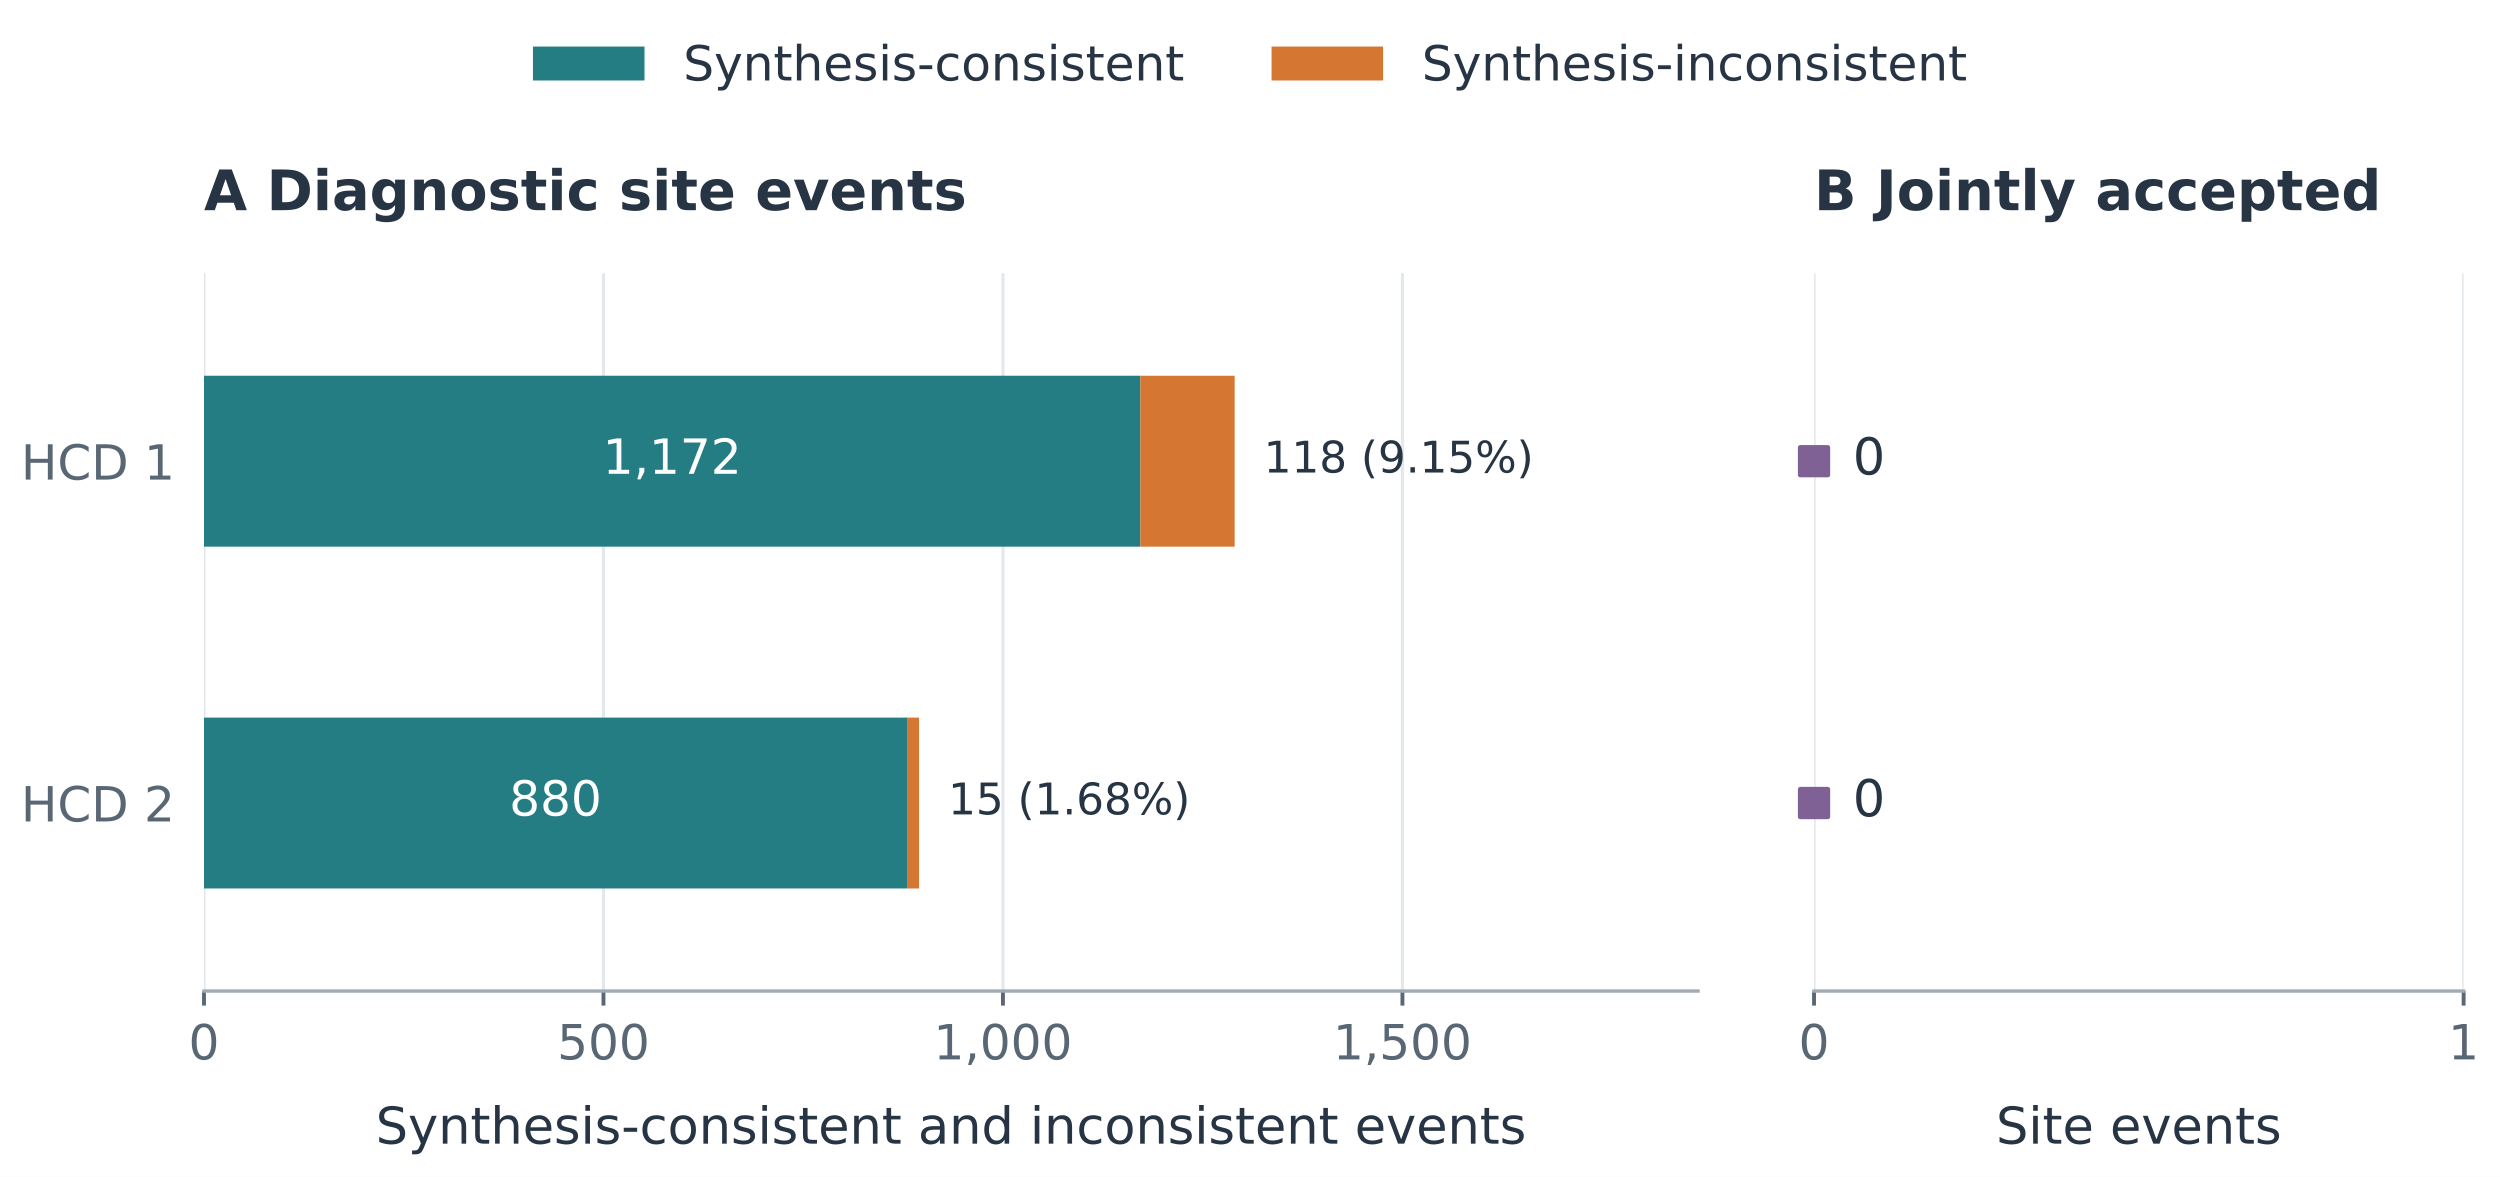
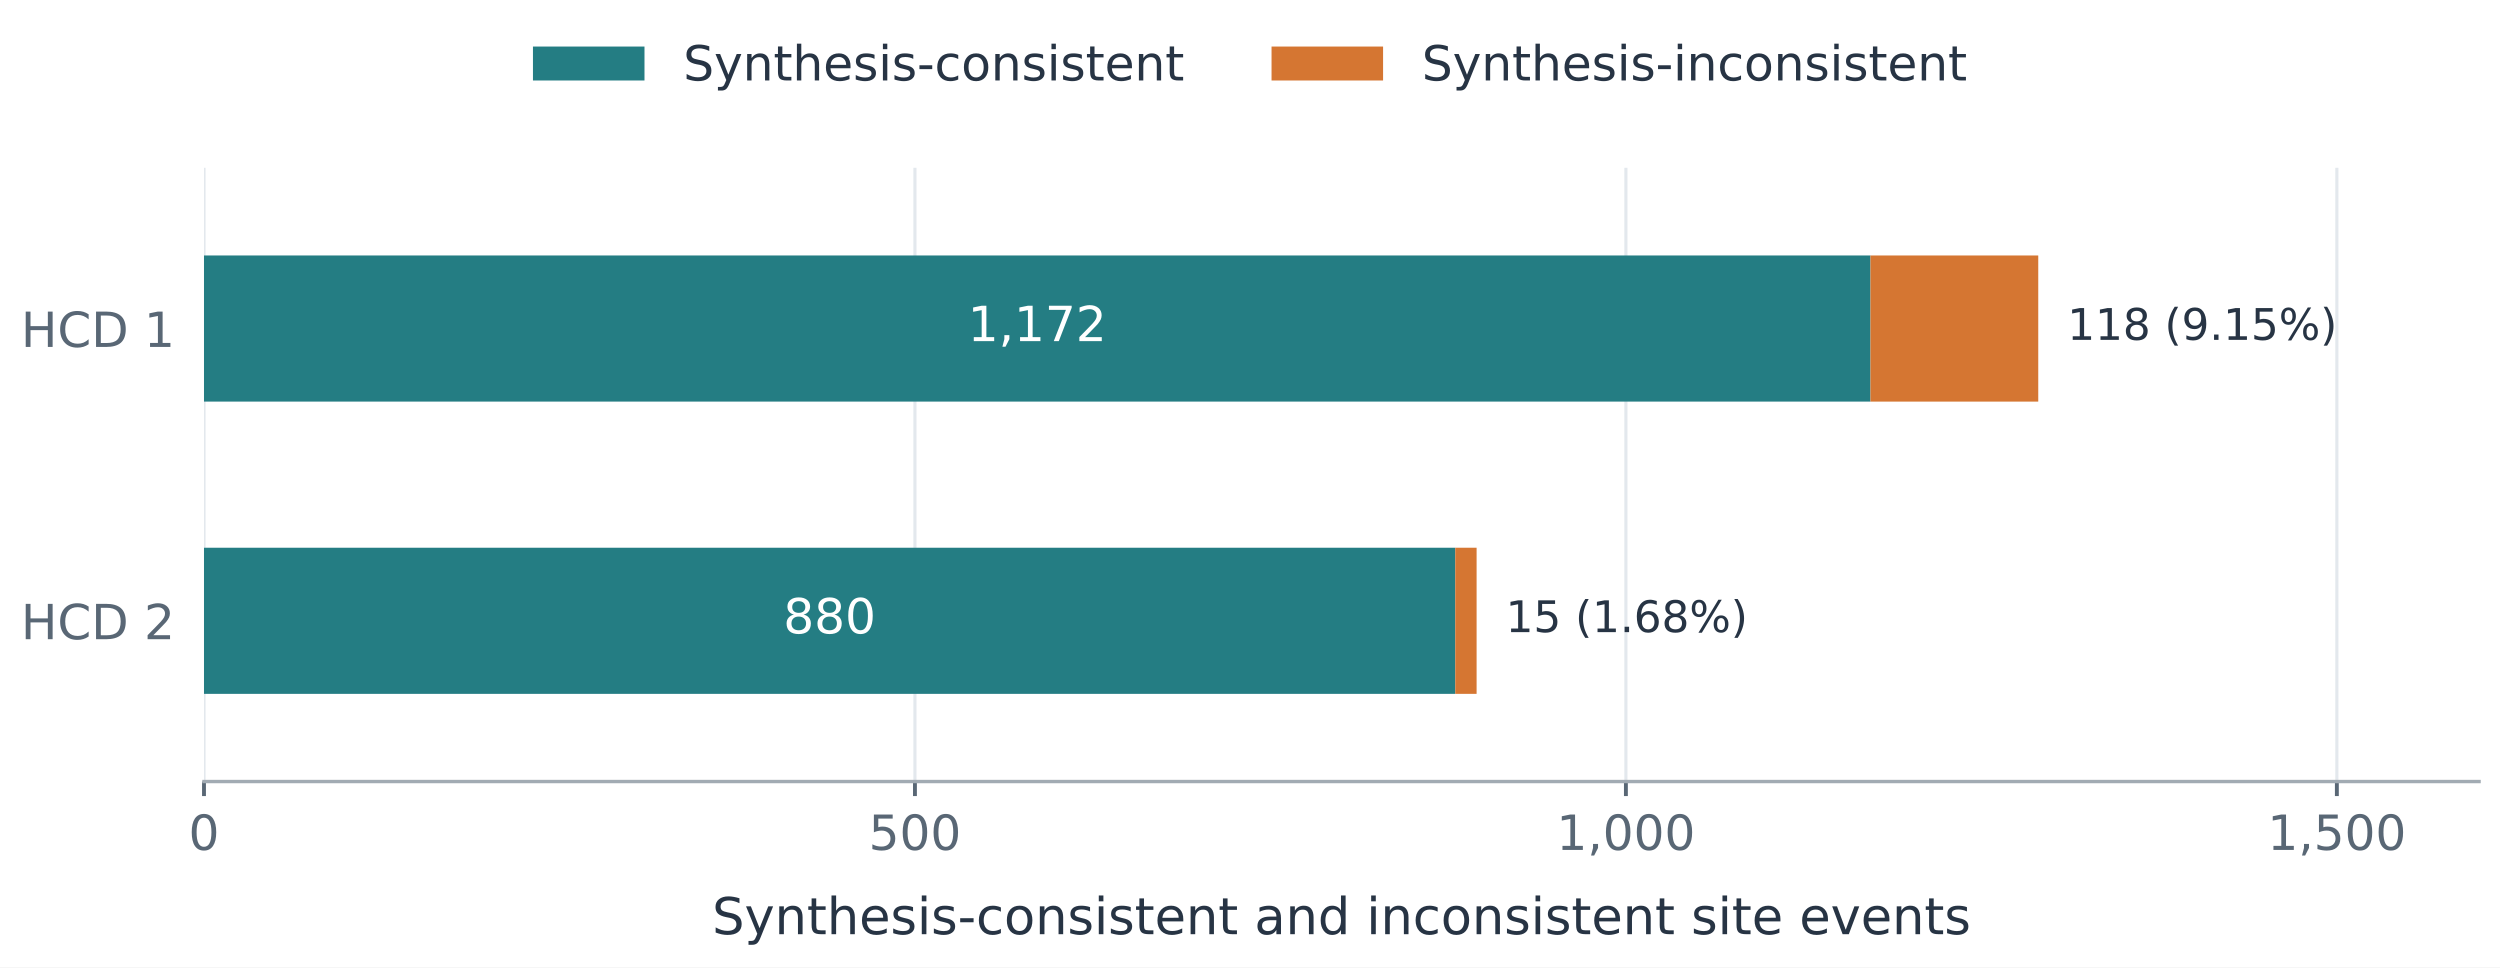
- <svg xmlns="http://www.w3.org/2000/svg" xmlns:xlink="http://www.w3.org/1999/xlink" width="515.52pt" height="242.68pt" viewBox="0 0 515.52 242.68" version="1.1">
+ <svg xmlns="http://www.w3.org/2000/svg" xmlns:xlink="http://www.w3.org/1999/xlink" width="515.52pt" height="199.48pt" viewBox="0 0 515.52 199.48" version="1.1">
  <defs>
    <style type="text/css">*{stroke-linejoin: round; stroke-linecap: butt}</style>
  </defs>
  <g id="figure_1">
    <g id="patch_1">
-       <path d="M 0 242.68  L 515.52 242.68  L 515.52 0  L 0 0  z " style="fill: #ffffff" />
+       <path d="M 0 199.48  L 515.52 199.48  L 515.52 0  L 0 0  z " style="fill: #ffffff" />
    </g>
    <g id="axes_1">
      <g id="patch_2">
-         <path d="M 42.064 204.359  L 350.151 204.359  L 350.151 56.339  L 42.064 56.339  z " style="fill: #ffffff" />
+         <path d="M 42.064 161.159  L 511.2 161.159  L 511.2 34.601  L 42.064 34.601  z " style="fill: #ffffff" />
      </g>
      <g id="matplotlib.axis_1">
        <g id="xtick_1">
          <g id="line2d_1">
-             <path d="M 42.064 204.359  L 42.064 56.339  " clip-path="url(#pa10df25a36)" style="fill: none; stroke: #e3e8ed; stroke-width: 0.65; stroke-linecap: square" />
+             <path d="M 42.064 161.159  L 42.064 34.601  " clip-path="url(#p6f7489afe9)" style="fill: none; stroke: #e3e8ed; stroke-width: 0.65; stroke-linecap: square" />
          </g>
          <g id="line2d_2">
            <defs>
              <path id="ma67647b1fe" d="M 0 0  L 0 3  " style="stroke: #596775; stroke-width: 0.8" />
            </defs>
            <g>
-               <use xlink:href="#ma67647b1fe" x="42.064" y="204.359" style="fill: #596775; stroke: #596775; stroke-width: 0.8" />
+               <use xlink:href="#ma67647b1fe" x="42.064" y="161.159" style="fill: #596775; stroke: #596775; stroke-width: 0.8" />
            </g>
          </g>
          <g id="text_1">
-             <text style="font-size: 10px; font-family: 'DejaVu Sans'; text-anchor: middle; fill: #596775" x="42.064" y="218.457" transform="rotate(-0 42.06375 218.4568)">0</text>
+             <text style="font-size: 10px; font-family: 'DejaVu Sans'; text-anchor: middle; fill: #596775" x="42.064" y="175.257" transform="rotate(-0 42.06375 175.2568)">0</text>
          </g>
        </g>
        <g id="xtick_2">
          <g id="line2d_3">
-             <path d="M 124.44 204.359  L 124.44 56.339  " clip-path="url(#pa10df25a36)" style="fill: none; stroke: #e3e8ed; stroke-width: 0.65; stroke-linecap: square" />
+             <path d="M 188.669 161.159  L 188.669 34.601  " clip-path="url(#p6f7489afe9)" style="fill: none; stroke: #e3e8ed; stroke-width: 0.65; stroke-linecap: square" />
          </g>
          <g id="line2d_4">
            <g>
-               <use xlink:href="#ma67647b1fe" x="124.44" y="204.359" style="fill: #596775; stroke: #596775; stroke-width: 0.8" />
+               <use xlink:href="#ma67647b1fe" x="188.669" y="161.159" style="fill: #596775; stroke: #596775; stroke-width: 0.8" />
            </g>
          </g>
          <g id="text_2">
-             <text style="font-size: 10px; font-family: 'DejaVu Sans'; text-anchor: middle; fill: #596775" x="124.44" y="218.457" transform="rotate(-0 124.4399 218.4568)">500</text>
+             <text style="font-size: 10px; font-family: 'DejaVu Sans'; text-anchor: middle; fill: #596775" x="188.669" y="175.257" transform="rotate(-0 188.6688 175.2568)">500</text>
          </g>
        </g>
        <g id="xtick_3">
          <g id="line2d_5">
-             <path d="M 206.816 204.359  L 206.816 56.339  " clip-path="url(#pa10df25a36)" style="fill: none; stroke: #e3e8ed; stroke-width: 0.65; stroke-linecap: square" />
+             <path d="M 335.274 161.159  L 335.274 34.601  " clip-path="url(#p6f7489afe9)" style="fill: none; stroke: #e3e8ed; stroke-width: 0.65; stroke-linecap: square" />
          </g>
          <g id="line2d_6">
            <g>
-               <use xlink:href="#ma67647b1fe" x="206.816" y="204.359" style="fill: #596775; stroke: #596775; stroke-width: 0.8" />
+               <use xlink:href="#ma67647b1fe" x="335.274" y="161.159" style="fill: #596775; stroke: #596775; stroke-width: 0.8" />
            </g>
          </g>
          <g id="text_3">
-             <text style="font-size: 10px; font-family: 'DejaVu Sans'; text-anchor: middle; fill: #596775" x="206.816" y="218.457" transform="rotate(-0 206.8161 218.4568)">1,000</text>
+             <text style="font-size: 10px; font-family: 'DejaVu Sans'; text-anchor: middle; fill: #596775" x="335.274" y="175.257" transform="rotate(-0 335.2739 175.2568)">1,000</text>
          </g>
        </g>
        <g id="xtick_4">
          <g id="line2d_7">
-             <path d="M 289.192 204.359  L 289.192 56.339  " clip-path="url(#pa10df25a36)" style="fill: none; stroke: #e3e8ed; stroke-width: 0.65; stroke-linecap: square" />
+             <path d="M 481.879 161.159  L 481.879 34.601  " clip-path="url(#p6f7489afe9)" style="fill: none; stroke: #e3e8ed; stroke-width: 0.65; stroke-linecap: square" />
          </g>
          <g id="line2d_8">
            <g>
-               <use xlink:href="#ma67647b1fe" x="289.192" y="204.359" style="fill: #596775; stroke: #596775; stroke-width: 0.8" />
+               <use xlink:href="#ma67647b1fe" x="481.879" y="161.159" style="fill: #596775; stroke: #596775; stroke-width: 0.8" />
            </g>
          </g>
          <g id="text_4">
-             <text style="font-size: 10px; font-family: 'DejaVu Sans'; text-anchor: middle; fill: #596775" x="289.192" y="218.457" transform="rotate(-0 289.1923 218.4568)">1,500</text>
+             <text style="font-size: 10px; font-family: 'DejaVu Sans'; text-anchor: middle; fill: #596775" x="481.879" y="175.257" transform="rotate(-0 481.879 175.2568)">1,500</text>
          </g>
        </g>
        <g id="text_5">
-           <text style="font-size: 10.5px; font-family: 'DejaVu Sans'; text-anchor: middle; fill: #273444" x="196.107" y="235.838" transform="rotate(-0 196.1072 235.8375)">Synthesis-consistent and inconsistent events</text>
+           <text style="font-size: 10.5px; font-family: 'DejaVu Sans'; text-anchor: middle; fill: #273444" x="276.632" y="192.638" transform="rotate(-0 276.6319 192.6375)">Synthesis-consistent and inconsistent site events</text>
        </g>
      </g>
      <g id="matplotlib.axis_2">
        <g id="ytick_1">
          <g id="line2d_9" />
          <g id="text_6">
-             <text style="font-size: 10px; font-family: 'DejaVu Sans'; text-anchor: end; fill: #596775" x="36.064" y="98.905" transform="rotate(-0 36.06375 98.90501)">HCD 1</text>
+             <text style="font-size: 10px; font-family: 'DejaVu Sans'; text-anchor: end; fill: #596775" x="36.064" y="71.546" transform="rotate(-0 36.06375 71.54586)">HCD 1</text>
          </g>
        </g>
        <g id="ytick_2">
          <g id="line2d_10" />
          <g id="text_7">
-             <text style="font-size: 10px; font-family: 'DejaVu Sans'; text-anchor: end; fill: #596775" x="36.064" y="169.391" transform="rotate(-0 36.06375 169.3908)">HCD 2</text>
+             <text style="font-size: 10px; font-family: 'DejaVu Sans'; text-anchor: end; fill: #596775" x="36.064" y="131.812" transform="rotate(-0 36.06375 131.8118)">HCD 2</text>
          </g>
        </g>
      </g>
      <g id="patch_3">
-         <path d="M 42.064 77.485  L 235.154 77.485  L 235.154 112.728  L 42.064 112.728  z " clip-path="url(#pa10df25a36)" style="fill: #247d83" />
+         <path d="M 42.064 52.681  L 385.706 52.681  L 385.706 82.814  L 42.064 82.814  z " clip-path="url(#p6f7489afe9)" style="fill: #247d83" />
      </g>
      <g id="patch_4">
-         <path d="M 235.154 77.485  L 254.594 77.485  L 254.594 112.728  L 235.154 112.728  z " clip-path="url(#pa10df25a36)" style="fill: #d57632" />
+         <path d="M 385.706 52.681  L 420.305 52.681  L 420.305 82.814  L 385.706 82.814  z " clip-path="url(#p6f7489afe9)" style="fill: #d57632" />
      </g>
      <g id="patch_5">
-         <path d="M 42.064 147.971  L 187.046 147.971  L 187.046 183.213  L 42.064 183.213  z " clip-path="url(#pa10df25a36)" style="fill: #247d83" />
+         <path d="M 42.064 112.946  L 300.089 112.946  L 300.089 143.079  L 42.064 143.079  z " clip-path="url(#p6f7489afe9)" style="fill: #247d83" />
      </g>
      <g id="patch_6">
-         <path d="M 187.046 147.971  L 189.517 147.971  L 189.517 183.213  L 187.046 183.213  z " clip-path="url(#pa10df25a36)" style="fill: #d57632" />
+         <path d="M 300.089 112.946  L 304.487 112.946  L 304.487 143.079  L 300.089 143.079  z " clip-path="url(#p6f7489afe9)" style="fill: #d57632" />
      </g>
      <g id="patch_7">
-         <path d="M 42.064 204.359  L 350.151 204.359  " style="fill: none; stroke: #a2abb3; stroke-width: 0.7; stroke-linejoin: miter; stroke-linecap: square" />
+         <path d="M 42.064 161.159  L 511.2 161.159  " style="fill: none; stroke: #a2abb3; stroke-width: 0.7; stroke-linejoin: miter; stroke-linecap: square" />
      </g>
      <g id="text_8">
-         <text style="font-size: 10px; font-family: 'DejaVu Sans'; text-anchor: middle; fill: #ffffff" x="138.609" y="97.704" transform="rotate(-0 138.6086 97.70383)">1,172</text>
+         <text style="font-size: 10px; font-family: 'DejaVu Sans'; text-anchor: middle; fill: #ffffff" x="213.885" y="70.345" transform="rotate(-0 213.8849 70.34468)">1,172</text>
      </g>
      <g id="text_9">
-         <text style="font-size: 9px; font-family: 'DejaVu Sans'; text-anchor: start; fill: #273444" x="260.594" y="97.444" transform="rotate(-0 260.5943 97.44407)">118 (9.15%)</text>
+         <text style="font-size: 9px; font-family: 'DejaVu Sans'; text-anchor: start; fill: #273444" x="426.305" y="70.085" transform="rotate(-0 426.3049 70.08492)">118 (9.15%)</text>
      </g>
      <g id="text_10">
-         <text style="font-size: 10px; font-family: 'DejaVu Sans'; text-anchor: middle; fill: #ffffff" x="114.555" y="168.19" transform="rotate(-0 114.5548 168.1896)">880</text>
+         <text style="font-size: 10px; font-family: 'DejaVu Sans'; text-anchor: middle; fill: #ffffff" x="171.076" y="130.611" transform="rotate(-0 171.0762 130.6106)">880</text>
      </g>
      <g id="text_11">
-         <text style="font-size: 9px; font-family: 'DejaVu Sans'; text-anchor: start; fill: #273444" x="195.517" y="167.93" transform="rotate(-0 195.5171 167.9299)">15 (1.68%)</text>
-       </g>
-       <g id="text_12">
-         <text style="font-weight: 700; font-size: 11.5px; font-family: 'DejaVu Sans'; text-anchor: start; fill: #273444" x="42.064" y="43.339" transform="rotate(-0 42.06375 43.33898)">A  Diagnostic site events</text>
-       </g>
-     </g>
-     <g id="axes_2">
-       <g id="patch_8">
-         <path d="M 374.068 204.359  L 508.019 204.359  L 508.019 56.339  L 374.068 56.339  z " style="fill: #ffffff" />
-       </g>
-       <g id="matplotlib.axis_3">
-         <g id="xtick_5">
-           <g id="line2d_11">
-             <path d="M 374.068 204.359  L 374.068 56.339  " clip-path="url(#pc23a70d773)" style="fill: none; stroke: #e3e8ed; stroke-width: 0.65; stroke-linecap: square" />
-           </g>
-           <g id="line2d_12">
-             <g>
-               <use xlink:href="#ma67647b1fe" x="374.068" y="204.359" style="fill: #596775; stroke: #596775; stroke-width: 0.8" />
-             </g>
-           </g>
-           <g id="text_13">
-             <text style="font-size: 10px; font-family: 'DejaVu Sans'; text-anchor: middle; fill: #596775" x="374.068" y="218.457" transform="rotate(-0 374.0679 218.4568)">0</text>
-           </g>
-         </g>
-         <g id="xtick_6">
-           <g id="line2d_13">
-             <path d="M 508.019 204.359  L 508.019 56.339  " clip-path="url(#pc23a70d773)" style="fill: none; stroke: #e3e8ed; stroke-width: 0.65; stroke-linecap: square" />
-           </g>
-           <g id="line2d_14">
-             <g>
-               <use xlink:href="#ma67647b1fe" x="508.019" y="204.359" style="fill: #596775; stroke: #596775; stroke-width: 0.8" />
-             </g>
-           </g>
-           <g id="text_14">
-             <text style="font-size: 10px; font-family: 'DejaVu Sans'; text-anchor: middle; fill: #596775" x="508.019" y="218.457" transform="rotate(-0 508.0188 218.4568)">1</text>
-           </g>
-         </g>
-         <g id="text_15">
-           <text style="font-size: 10.5px; font-family: 'DejaVu Sans'; text-anchor: middle; fill: #273444" x="441.043" y="235.838" transform="rotate(-0 441.0433 235.8375)">Site events</text>
-         </g>
-       </g>
-       <g id="matplotlib.axis_4">
-         <g id="ytick_3">
-           <g id="line2d_15" />
-         </g>
-         <g id="ytick_4">
-           <g id="line2d_16" />
-         </g>
-       </g>
-       <g id="PathCollection_1">
-         <defs>
-           <path id="m3fd26e4ed9" d="M -2.828 2.828  L 2.828 2.828  L 2.828 -2.828  L -2.828 -2.828  z " style="stroke: #806195" />
-         </defs>
-         <g>
-           <use xlink:href="#m3fd26e4ed9" x="374.068" y="95.106" style="fill: #806195; stroke: #806195" />
-         </g>
-       </g>
-       <g id="PathCollection_2">
-         <g>
-           <use xlink:href="#m3fd26e4ed9" x="374.068" y="165.592" style="fill: #806195; stroke: #806195" />
-         </g>
-       </g>
-       <g id="patch_9">
-         <path d="M 374.068 204.359  L 508.019 204.359  " style="fill: none; stroke: #a2abb3; stroke-width: 0.7; stroke-linejoin: miter; stroke-linecap: square" />
-       </g>
-       <g id="text_16">
-         <text style="font-size: 10.5px; font-family: 'DejaVu Sans'; text-anchor: start; fill: #273444" x="382.068" y="97.834" transform="rotate(-0 382.0679 97.83372)">0</text>
-       </g>
-       <g id="text_17">
-         <text style="font-size: 10.5px; font-family: 'DejaVu Sans'; text-anchor: start; fill: #273444" x="382.068" y="168.32" transform="rotate(-0 382.0679 168.3195)">0</text>
-       </g>
-       <g id="text_18">
-         <text style="font-weight: 700; font-size: 11.5px; font-family: 'DejaVu Sans'; text-anchor: start; fill: #273444" x="374.068" y="43.339" transform="rotate(-0 374.0679 43.33898)">B  Jointly accepted</text>
+         <text style="font-size: 9px; font-family: 'DejaVu Sans'; text-anchor: start; fill: #273444" x="310.487" y="130.351" transform="rotate(-0 310.4868 130.3508)">15 (1.68%)</text>
      </g>
    </g>
    <g id="legend_1">
-       <g id="patch_10">
+       <g id="patch_8">
        <path d="M 109.899 16.598  L 132.899 16.598  L 132.899 9.598  L 109.899 9.598  z " style="fill: #247d83" />
      </g>
-       <g id="text_19">
+       <g id="text_12">
        <text style="font-size: 10px; font-family: 'DejaVu Sans'; text-anchor: start; fill: #273444" x="140.899" y="16.598" transform="rotate(-0 140.8991 16.59844)">Synthesis-consistent</text>
      </g>
-       <g id="patch_11">
+       <g id="patch_9">
        <path d="M 262.202 16.598  L 285.202 16.598  L 285.202 9.598  L 262.202 9.598  z " style="fill: #d57632" />
      </g>
-       <g id="text_20">
+       <g id="text_13">
        <text style="font-size: 10px; font-family: 'DejaVu Sans'; text-anchor: start; fill: #273444" x="293.202" y="16.598" transform="rotate(-0 293.2022 16.59844)">Synthesis-inconsistent</text>
      </g>
    </g>
  </g>
  <defs>
-     <clipPath id="pa10df25a36">
-       <rect x="42.064" y="56.339" width="308.087" height="148.02" />
-     </clipPath>
-     <clipPath id="pc23a70d773">
-       <rect x="374.068" y="56.339" width="133.951" height="148.02" />
+     <clipPath id="p6f7489afe9">
+       <rect x="42.064" y="34.601" width="469.136" height="126.558" />
    </clipPath>
  </defs>
</svg>
